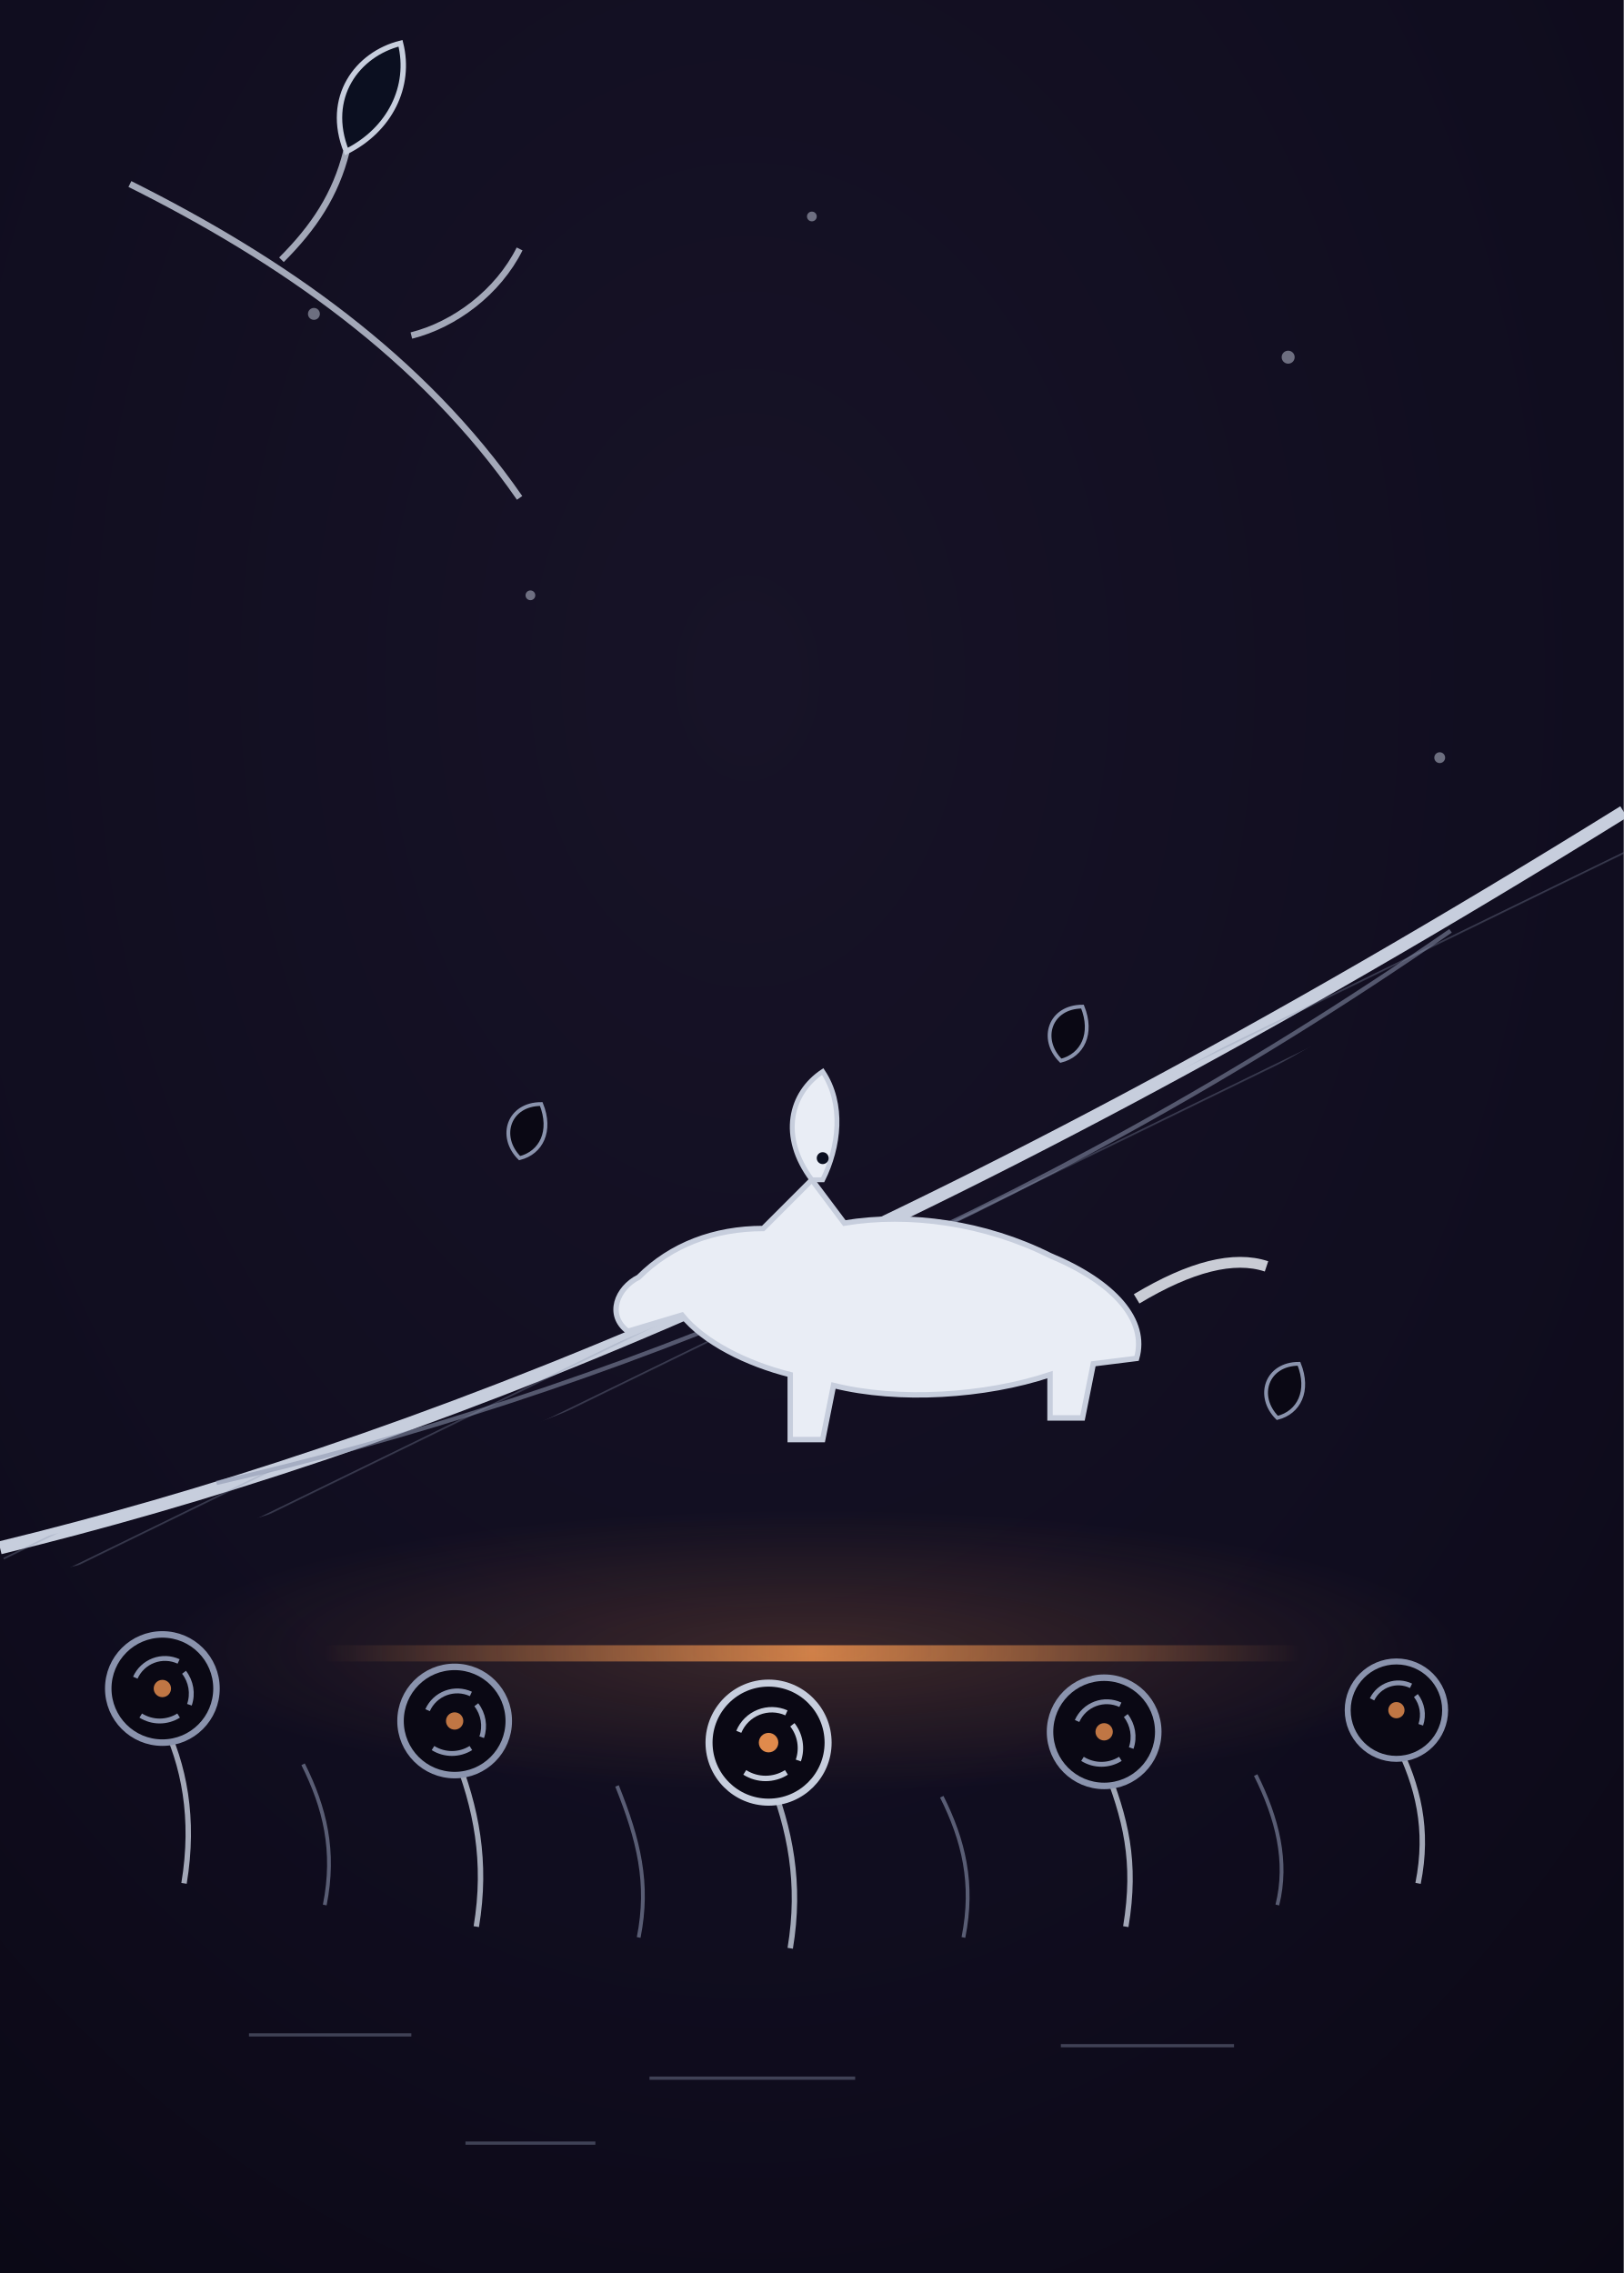
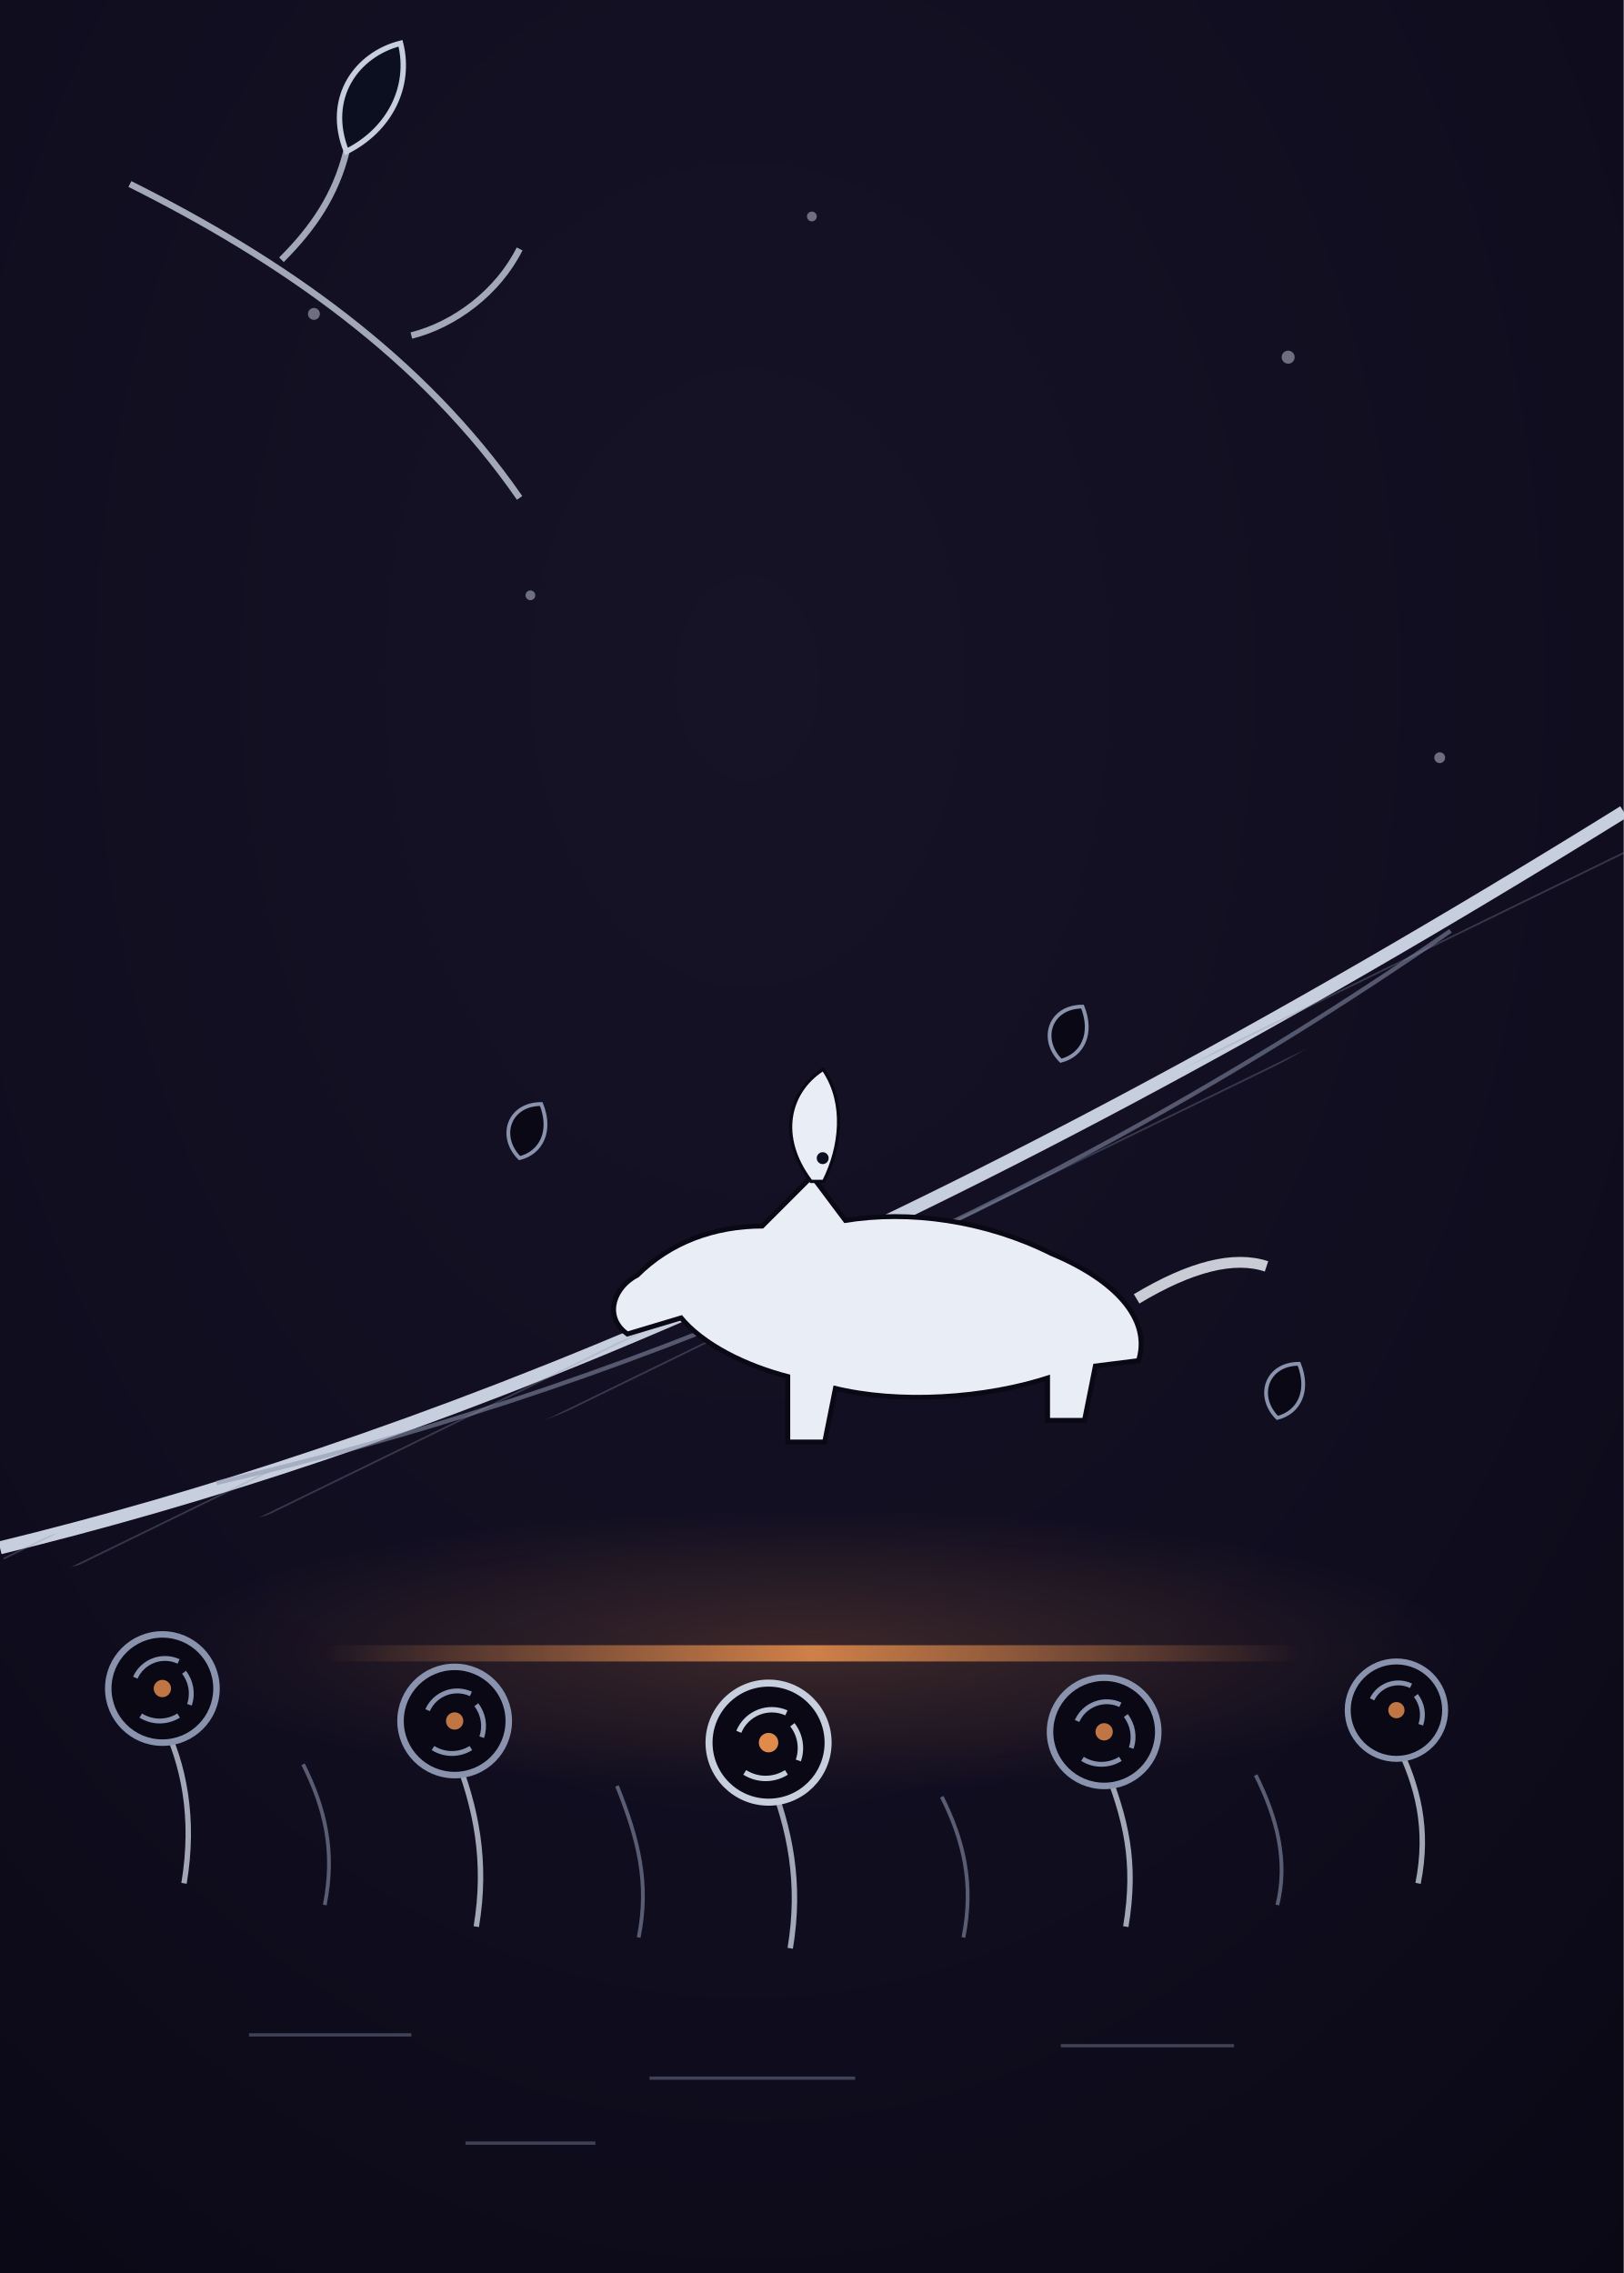
<svg xmlns="http://www.w3.org/2000/svg" viewBox="0 0 300 420" role="img" aria-label="死神：镰刃地平线上的白马与黑玫瑰">
  <defs>
    <radialGradient id="dth-ground" cx="46%" cy="30%" r="90%">
      <stop offset="0" stop-color="#171327" />
      <stop offset="0.6" stop-color="#100d1f" />
      <stop offset="1" stop-color="#0a0814" />
    </radialGradient>
    <linearGradient id="dth-dawn" x1="0" y1="0" x2="1" y2="0">
      <stop offset="0" stop-color="#e08a4c" stop-opacity="0" />
      <stop offset="0.5" stop-color="#e08a4c" stop-opacity="0.9" />
      <stop offset="1" stop-color="#e08a4c" stop-opacity="0" />
    </linearGradient>
    <radialGradient id="dth-glow" cx="50%" cy="50%" r="50%">
      <stop offset="0" stop-color="#e08a4c" stop-opacity="0.34" />
      <stop offset="1" stop-color="#e08a4c" stop-opacity="0" />
    </radialGradient>
    <pattern id="dth-hatch" width="7" height="7" patternUnits="userSpaceOnUse" patternTransform="rotate(64)">
      <line x1="0" y1="0" x2="0" y2="7" stroke="#8a93ad" stroke-width="0.6" opacity="0.32" />
    </pattern>
  </defs>
  <rect width="300" height="420" fill="url(#dth-ground)" />
  <g fill="#c7cedd" opacity="0.5">
    <circle cx="58" cy="58" r="1.1" />
    <circle cx="150" cy="40" r="0.9" />
    <circle cx="238" cy="66" r="1.2" />
    <circle cx="98" cy="110" r="0.9" />
    <circle cx="266" cy="140" r="1" />
  </g>
  <g stroke="#c7cedd" fill="none" opacity="0.8">
    <path d="M 24 34 C 52 48, 78 66, 96 92 M 52 48 C 58 42, 62 36, 64 28 M 76 62 C 84 60, 92 54, 96 46" stroke-width="1.2" />
  </g>
  <path d="M 64 28 C 60 18, 66 10, 74 8 C 76 16, 72 24, 64 28 Z" fill="#0b0f20" stroke="#c7cedd" stroke-width="1" />
  <g>
    <path d="M 0 286 C 74 268, 168 232, 300 150" fill="none" stroke="#c7cedd" stroke-width="2.4" />
    <path d="M 0 286 C 74 268, 168 232, 300 150 L 300 158 C 172 240, 78 276, 2 292 Z" fill="url(#dth-hatch)" />
    <path d="M 40 274 C 110 258, 190 226, 268 172" fill="none" stroke="#8a93ad" stroke-width="0.8" opacity="0.55" />
  </g>
  <rect x="60" y="304" width="180" height="3" fill="url(#dth-dawn)" />
  <ellipse cx="150" cy="305" rx="120" ry="26" fill="url(#dth-glow)" opacity="0.6" />
  <g>
-     <path d="M 118 236              C 124 230, 132 227, 141 227              L 150 218 L 156 226              C 168 224, 182 226, 194 232              C 206 237, 212 244, 210 251              L 202 252 L 200 262 L 194 262 L 194 254              C 182 258, 166 259, 154 256              L 152 266 L 146 266 L 146 254              C 138 252, 130 248, 126 243              L 116 246 C 112 243, 114 238, 118 236 Z" fill="#e9edf5" stroke="#c7cedd" stroke-width="1" />
-     <path d="M 150 218 C 144 210, 146 202, 152 198 C 156 204, 155 212, 152 218 Z" fill="#e9edf5" stroke="#c7cedd" stroke-width="0.9" />
+     <path d="M 118 236              C 124 230, 132 227, 141 227              L 150 218 L 156 226              C 168 224, 182 226, 194 232              C 206 237, 212 244, 210 251              L 202 252 L 200 262 L 194 262 L 194 254              C 182 258, 166 259, 154 256              L 152 266 L 146 266 L 146 254              C 138 252, 130 248, 126 243              L 116 246 C 112 243, 114 238, 118 236 Z" fill="#e9edf5" stroke="#0a0814" stroke-width="1.8" paint-order="stroke" />
+     <path d="M 150 218 C 144 210, 146 202, 152 198 C 156 204, 155 212, 152 218 Z" fill="#e9edf5" stroke="#0a0814" stroke-width="1.2" paint-order="stroke" />
    <path d="M 210 240 C 220 234, 228 232, 234 234" fill="none" stroke="#e9edf5" stroke-width="2" opacity="0.85" />
    <circle cx="152" cy="214" r="1.1" fill="#0b0f20" />
  </g>
  <g>
    <g stroke="#c7cedd" stroke-width="1" opacity="0.8" fill="none">
      <path d="M 34 348 C 36 336, 34 326, 30 318 M 88 356 C 90 344, 88 334, 84 324 M 146 360 C 148 348, 146 338, 142 328 M 208 356 C 210 344, 208 336, 204 326 M 262 348 C 264 338, 262 330, 258 322" />
    </g>
    <g stroke="#8a93ad" stroke-width="0.7" opacity="0.6" fill="none">
      <path d="M 60 352 C 62 342, 60 334, 56 326 M 118 358 C 120 348, 118 340, 114 330 M 178 358 C 180 348, 178 340, 174 332 M 236 352 C 238 344, 236 336, 232 328" />
    </g>
    <g>
      <g transform="translate(30 312)">
        <circle r="10" fill="#0a0814" stroke="#8a93ad" stroke-width="1.2" />
        <path d="M -5 -2 A 6 6 0 0 1 3 -5 M 4 -3 A 6.4 6.4 0 0 1 5 3 M 3 5 A 6.6 6.6 0 0 1 -4 5" fill="none" stroke="#8a93ad" stroke-width="0.9" />
        <circle r="1.6" fill="#e08a4c" opacity="0.85" />
      </g>
      <g transform="translate(84 318)">
        <circle r="10" fill="#0a0814" stroke="#8a93ad" stroke-width="1.2" />
        <path d="M -5 -2 A 6 6 0 0 1 3 -5 M 4 -3 A 6.4 6.4 0 0 1 5 3 M 3 5 A 6.6 6.6 0 0 1 -4 5" fill="none" stroke="#8a93ad" stroke-width="0.9" />
        <circle r="1.6" fill="#e08a4c" opacity="0.85" />
      </g>
      <g transform="translate(142 322)">
        <circle r="11" fill="#0a0814" stroke="#c7cedd" stroke-width="1.3" />
        <path d="M -5.5 -2 A 6.6 6.6 0 0 1 3.3 -5.5 M 4.4 -3.3 A 7 7 0 0 1 5.5 3.3 M 3.3 5.5 A 7.2 7.2 0 0 1 -4.4 5.5" fill="none" stroke="#c7cedd" stroke-width="1" />
        <circle r="1.8" fill="#e08a4c" />
      </g>
      <g transform="translate(204 320)">
        <circle r="10" fill="#0a0814" stroke="#8a93ad" stroke-width="1.2" />
        <path d="M -5 -2 A 6 6 0 0 1 3 -5 M 4 -3 A 6.4 6.4 0 0 1 5 3 M 3 5 A 6.6 6.6 0 0 1 -4 5" fill="none" stroke="#8a93ad" stroke-width="0.9" />
        <circle r="1.6" fill="#e08a4c" opacity="0.85" />
      </g>
      <g transform="translate(258 316)">
        <circle r="9" fill="#0a0814" stroke="#8a93ad" stroke-width="1.1" />
        <path d="M -4.5 -2 A 5.4 5.4 0 0 1 2.7 -4.5 M 3.6 -2.7 A 5.8 5.8 0 0 1 4.5 2.7" fill="none" stroke="#8a93ad" stroke-width="0.9" />
        <circle r="1.5" fill="#e08a4c" opacity="0.85" />
      </g>
    </g>
    <g stroke="#8a93ad" stroke-width="0.6" opacity="0.4">
      <line x1="46" y1="376" x2="76" y2="376" />
      <line x1="120" y1="384" x2="158" y2="384" />
      <line x1="196" y1="378" x2="228" y2="378" />
      <line x1="86" y1="396" x2="110" y2="396" />
    </g>
  </g>
  <g fill="#0a0814" stroke="#8a93ad" stroke-width="0.7">
    <path d="M 96 214 C 92 210, 94 204, 100 204 C 102 209, 100 213, 96 214 Z" />
    <path d="M 196 196 C 192 192, 194 186, 200 186 C 202 191, 200 195, 196 196 Z" />
    <path d="M 236 262 C 232 258, 234 252, 240 252 C 242 257, 240 261, 236 262 Z" />
  </g>
</svg>
